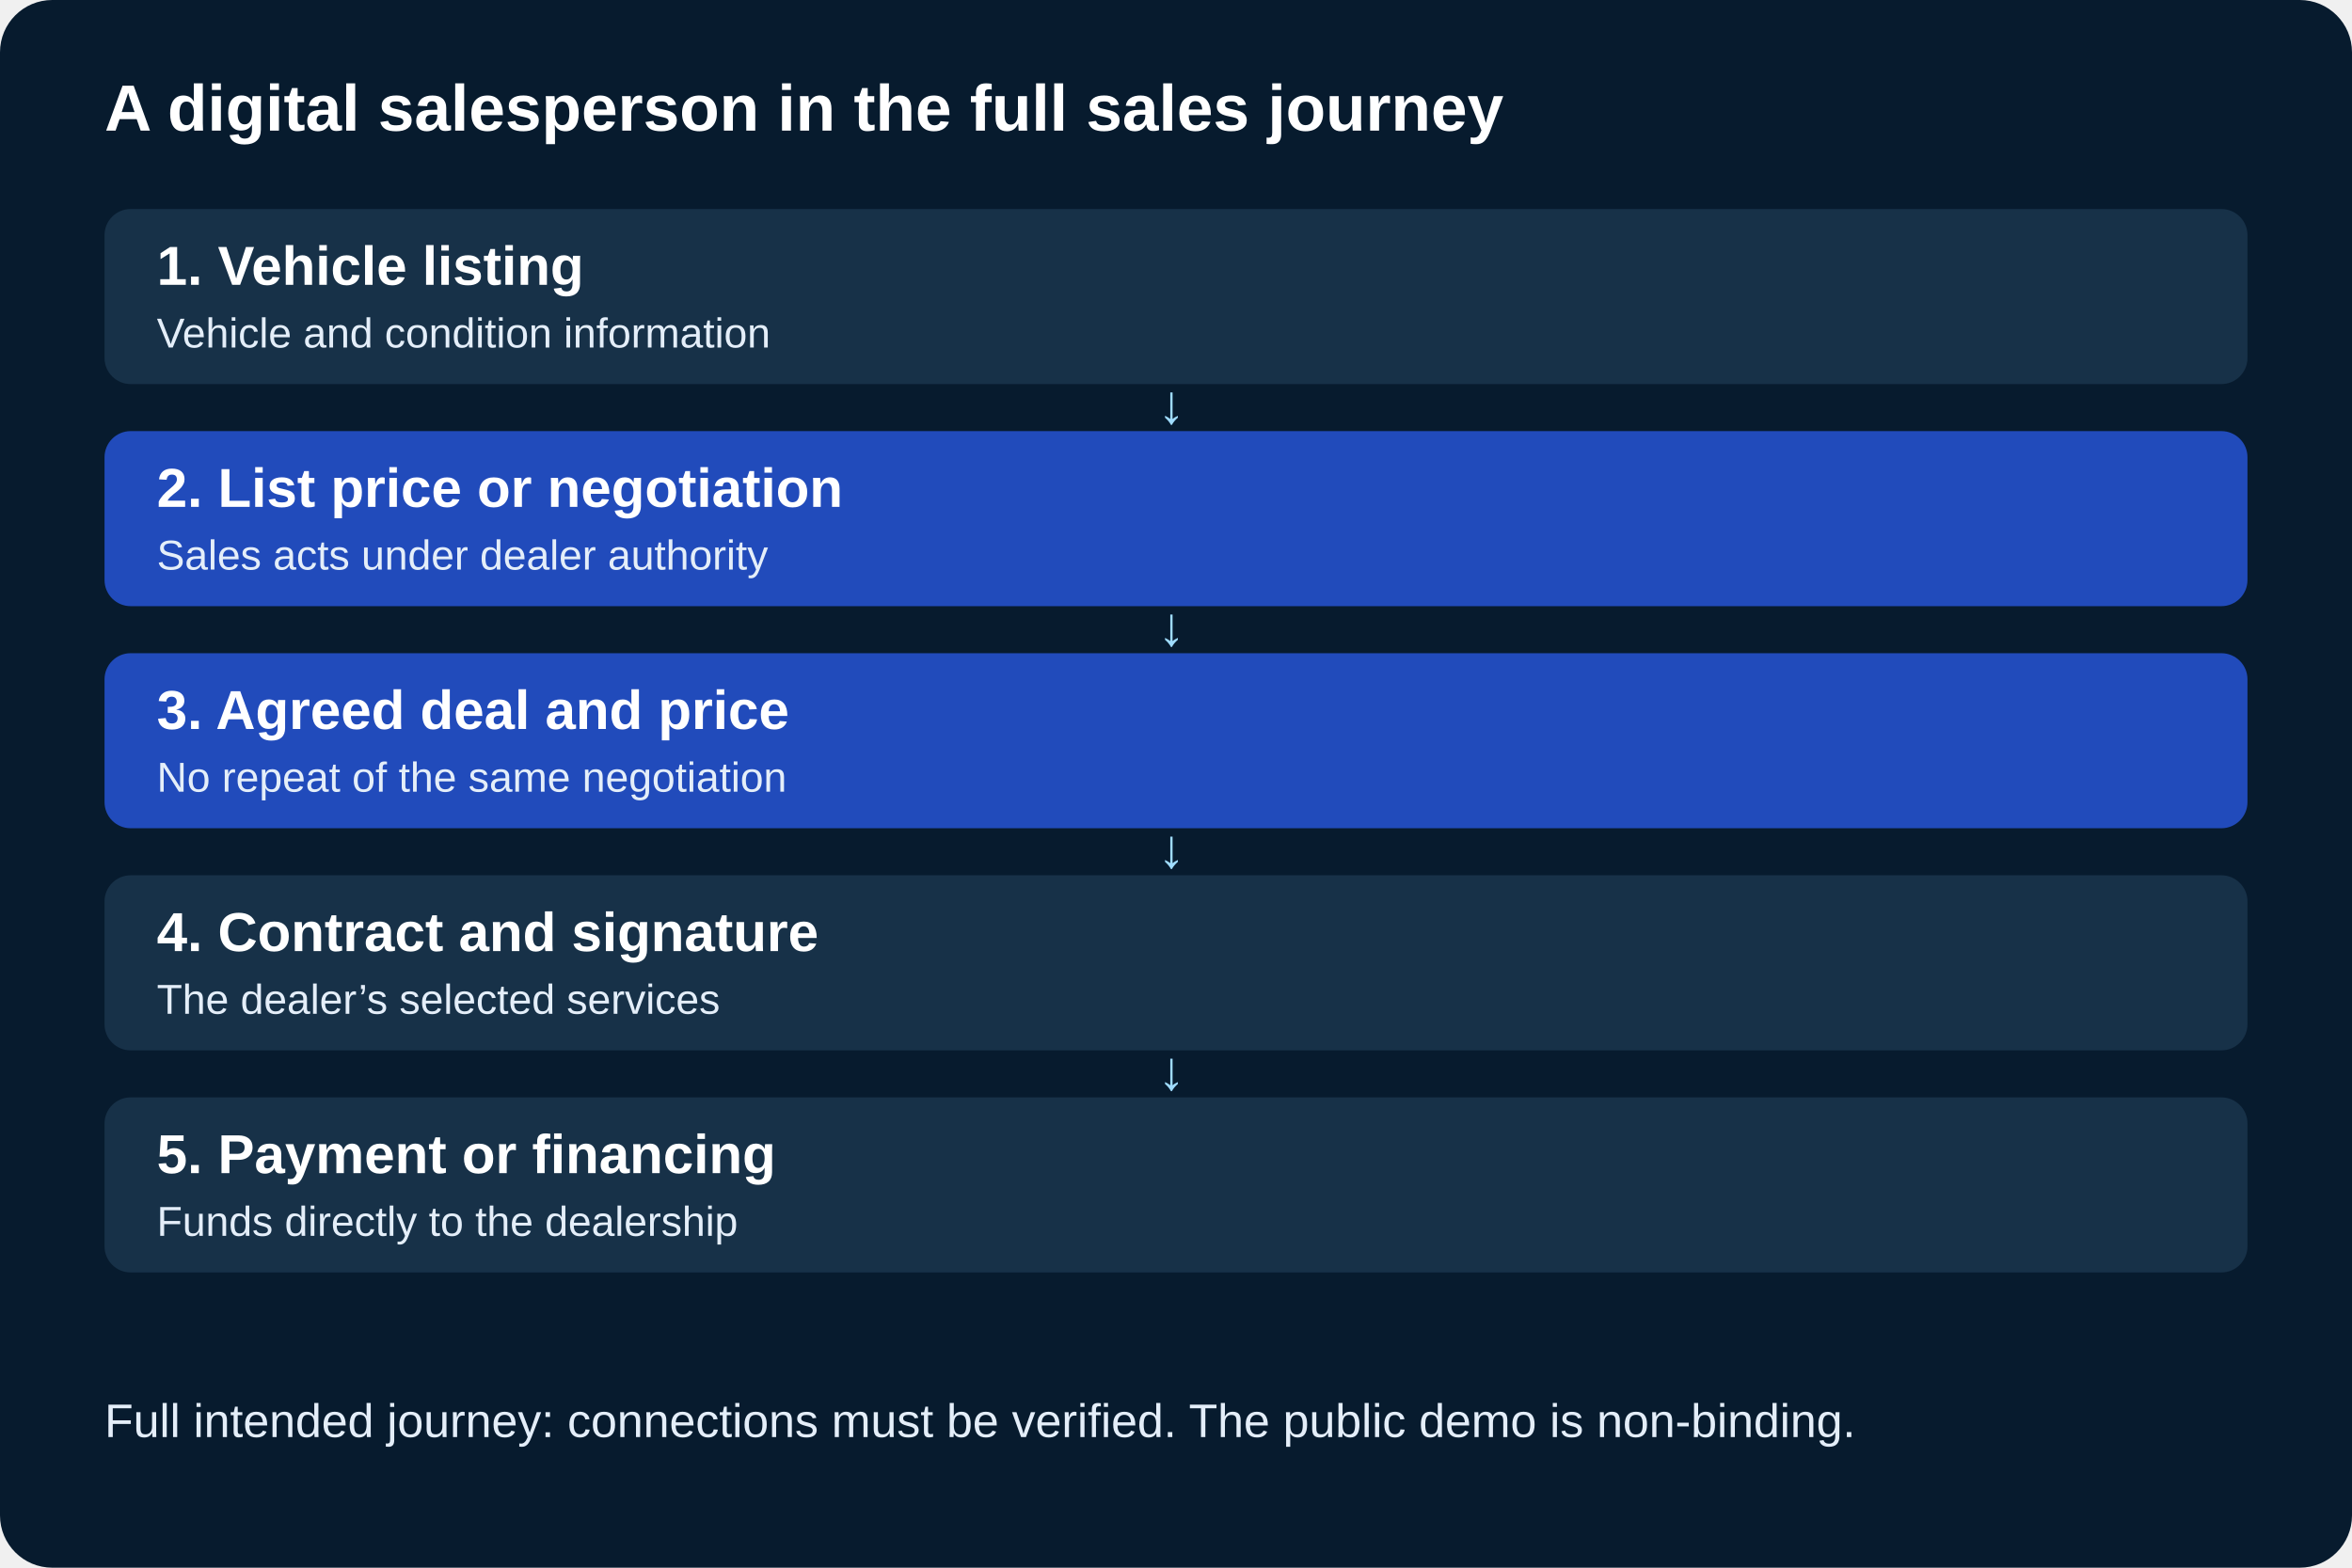
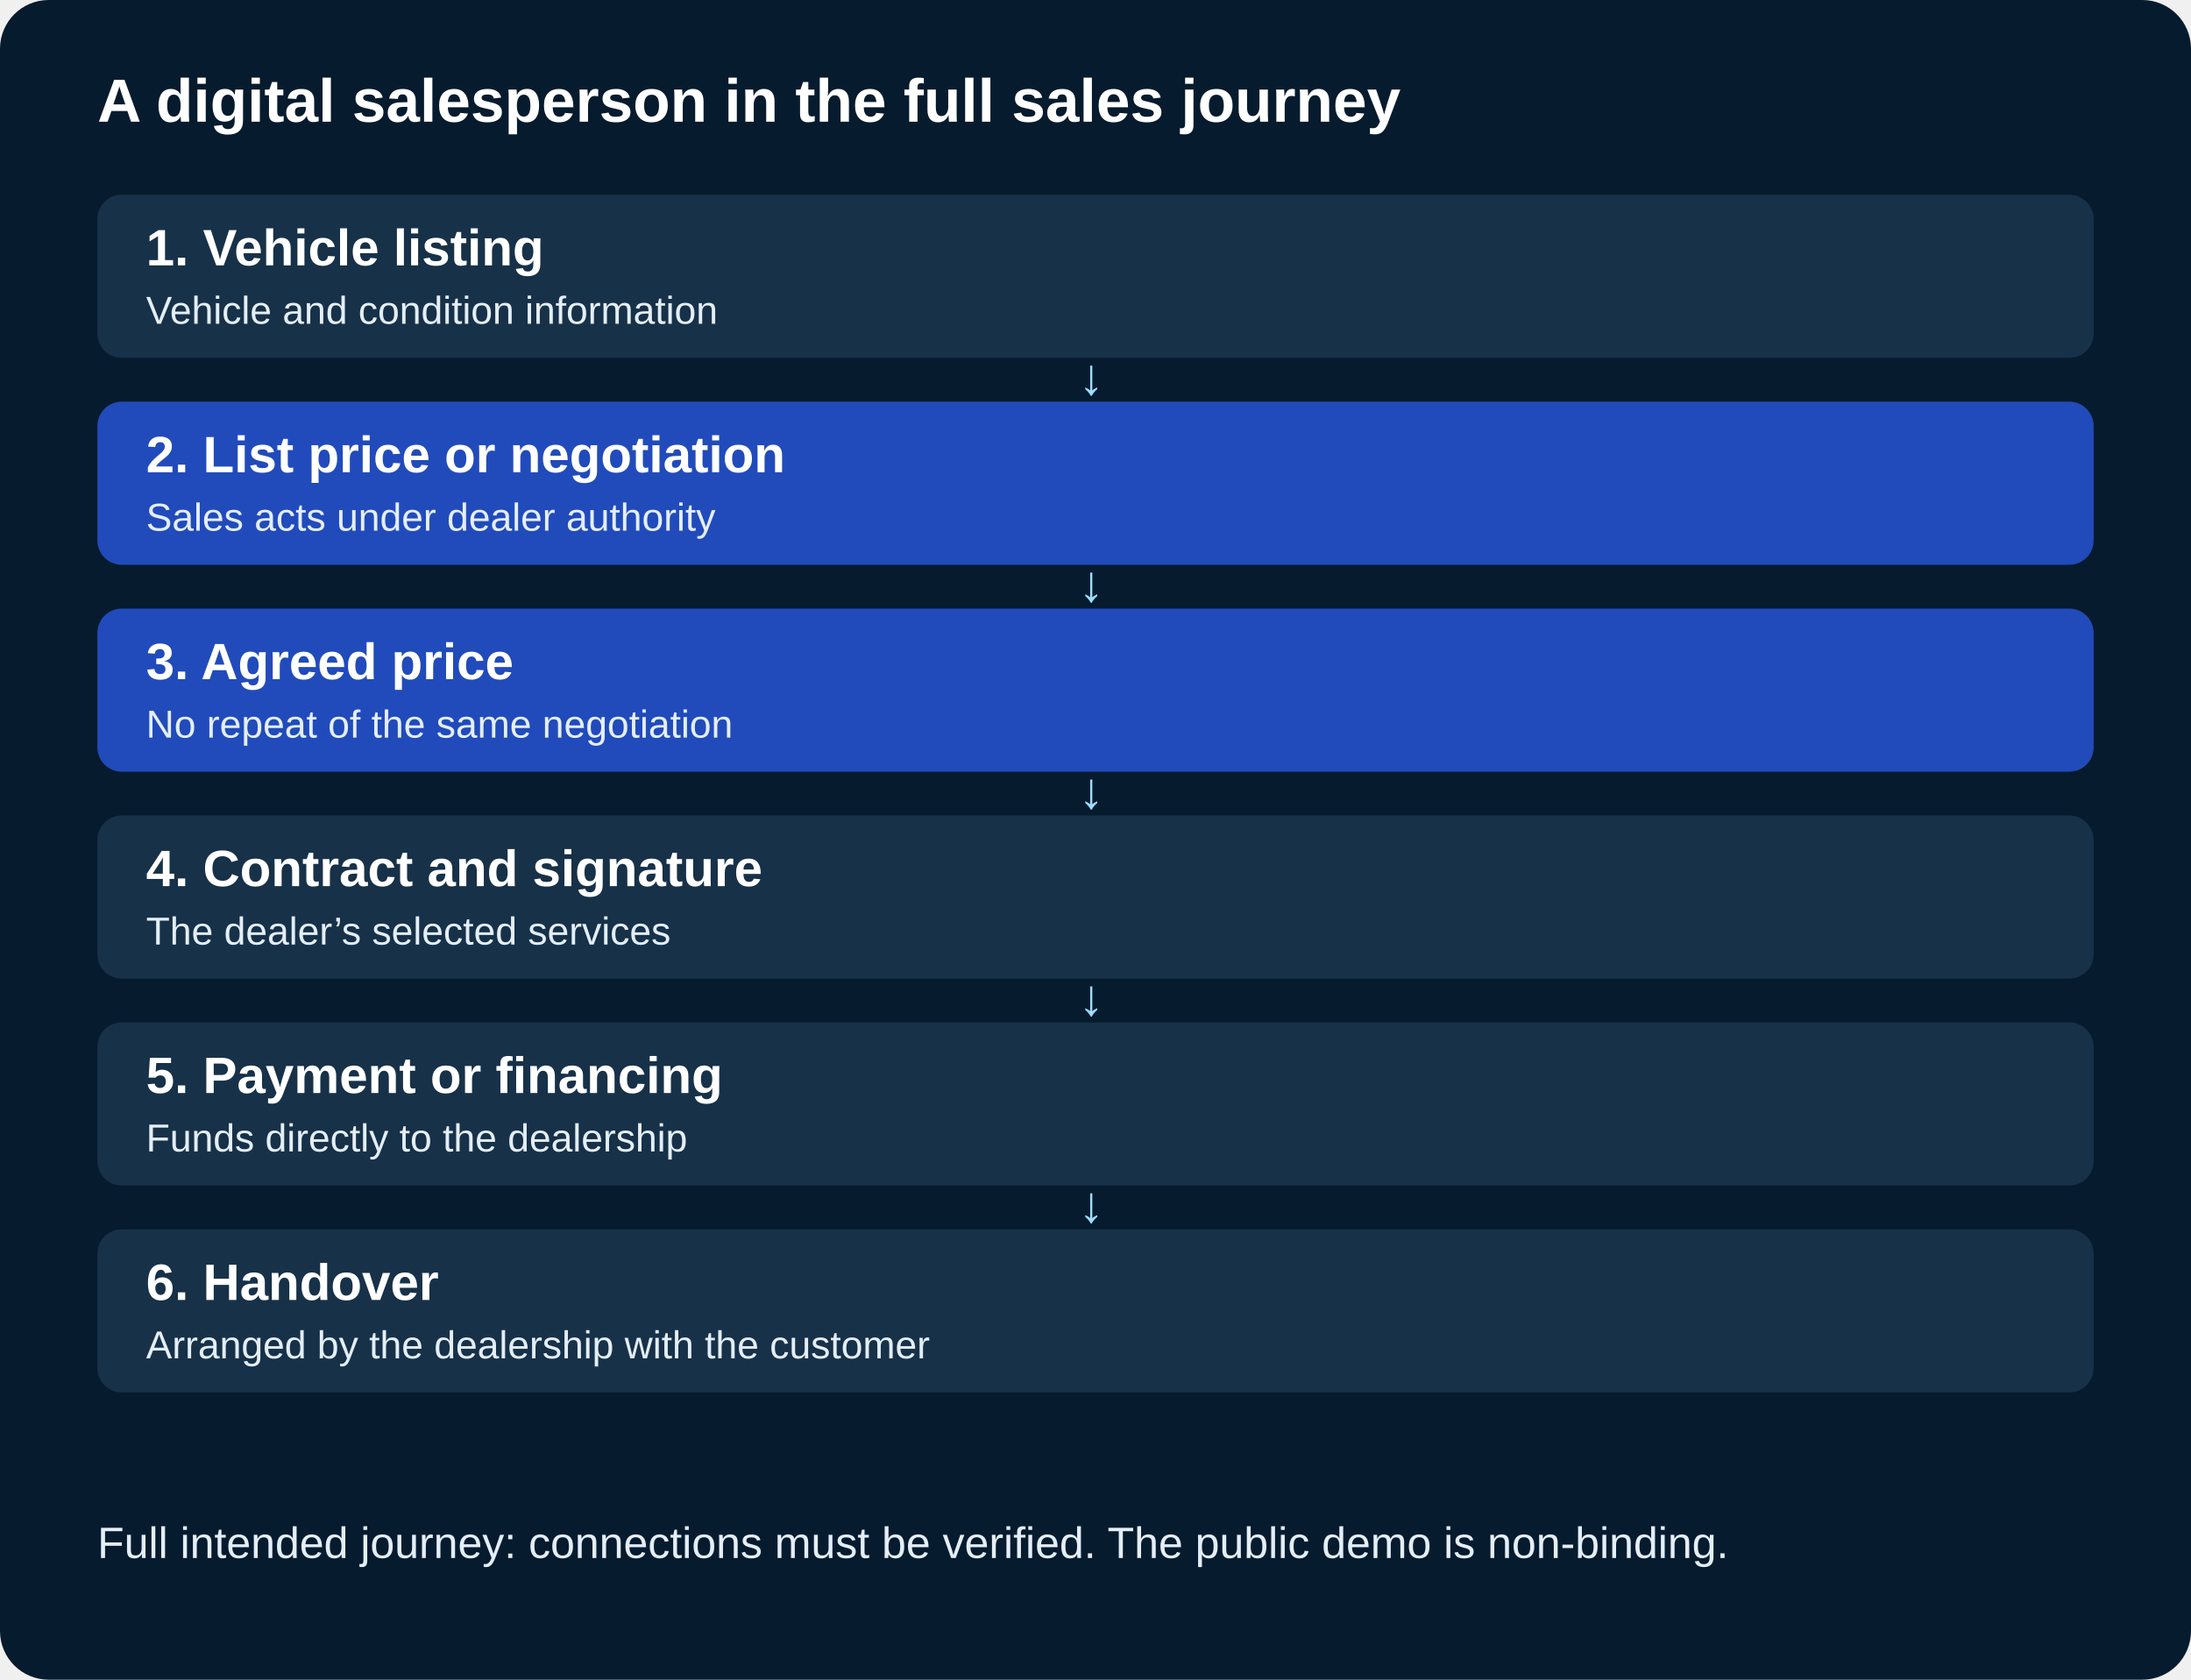
- <svg xmlns="http://www.w3.org/2000/svg" viewBox="0 0 900 600" role="img" aria-labelledby="title desc">
-   <rect width="900" height="600" rx="20" fill="#071b2e" />
+ <svg xmlns="http://www.w3.org/2000/svg" viewBox="0 0 900 690" role="img" aria-labelledby="title desc">
+   <rect width="900" height="690" rx="20" fill="#071b2e" />
  <g font-family="Arial,sans-serif">
    <text x="40" y="50" font-size="25" fill="white" font-weight="bold">A digital salesperson in the full sales journey</text>
    <rect x="40" y="80" width="820" height="67" rx="10" fill="#173148" />
    <text x="60" y="109" fill="white" font-size="21" font-weight="bold">1. Vehicle listing</text>
    <text x="60" y="133" fill="#e4eef9" font-size="16">Vehicle and condition information</text>
    <text x="443" y="162" fill="#9fdcff" font-size="21">↓</text>
    <rect x="40" y="165" width="820" height="67" rx="10" fill="#214bbb" />
    <text x="60" y="194" fill="white" font-size="21" font-weight="bold">2. List price or negotiation</text>
    <text x="60" y="218" fill="#e4eef9" font-size="16">Sales acts under dealer authority</text>
    <text x="443" y="247" fill="#9fdcff" font-size="21">↓</text>
    <rect x="40" y="250" width="820" height="67" rx="10" fill="#214bbb" />
-     <text x="60" y="279" fill="white" font-size="21" font-weight="bold">3. Agreed deal and price</text>
+     <text x="60" y="279" fill="white" font-size="21" font-weight="bold">3. Agreed price</text>
    <text x="60" y="303" fill="#e4eef9" font-size="16">No repeat of the same negotiation</text>
    <text x="443" y="332" fill="#9fdcff" font-size="21">↓</text>
    <rect x="40" y="335" width="820" height="67" rx="10" fill="#173148" />
    <text x="60" y="364" fill="white" font-size="21" font-weight="bold">4. Contract and signature</text>
    <text x="60" y="388" fill="#e4eef9" font-size="16">The dealer’s selected services</text>
    <text x="443" y="417" fill="#9fdcff" font-size="21">↓</text>
    <rect x="40" y="420" width="820" height="67" rx="10" fill="#173148" />
    <text x="60" y="449" fill="white" font-size="21" font-weight="bold">5. Payment or financing</text>
    <text x="60" y="473" fill="#e4eef9" font-size="16">Funds directly to the dealership</text>
-     <text x="40" y="550" fill="#e4eef9" font-size="18">Full intended journey: connections must be verified. The public demo is non-binding.</text>
+     <text x="443" y="502" fill="#9fdcff" font-size="21">↓</text>
+     <rect x="40" y="505" width="820" height="67" rx="10" fill="#173148" />
+     <text x="60" y="534" fill="white" font-size="21" font-weight="bold">6. Handover</text>
+     <text x="60" y="558" fill="#e4eef9" font-size="16">Arranged by the dealership with the customer</text>
+     <text x="40" y="640" fill="#e4eef9" font-size="18">Full intended journey: connections must be verified. The public demo is non-binding.</text>
  </g>
</svg>
